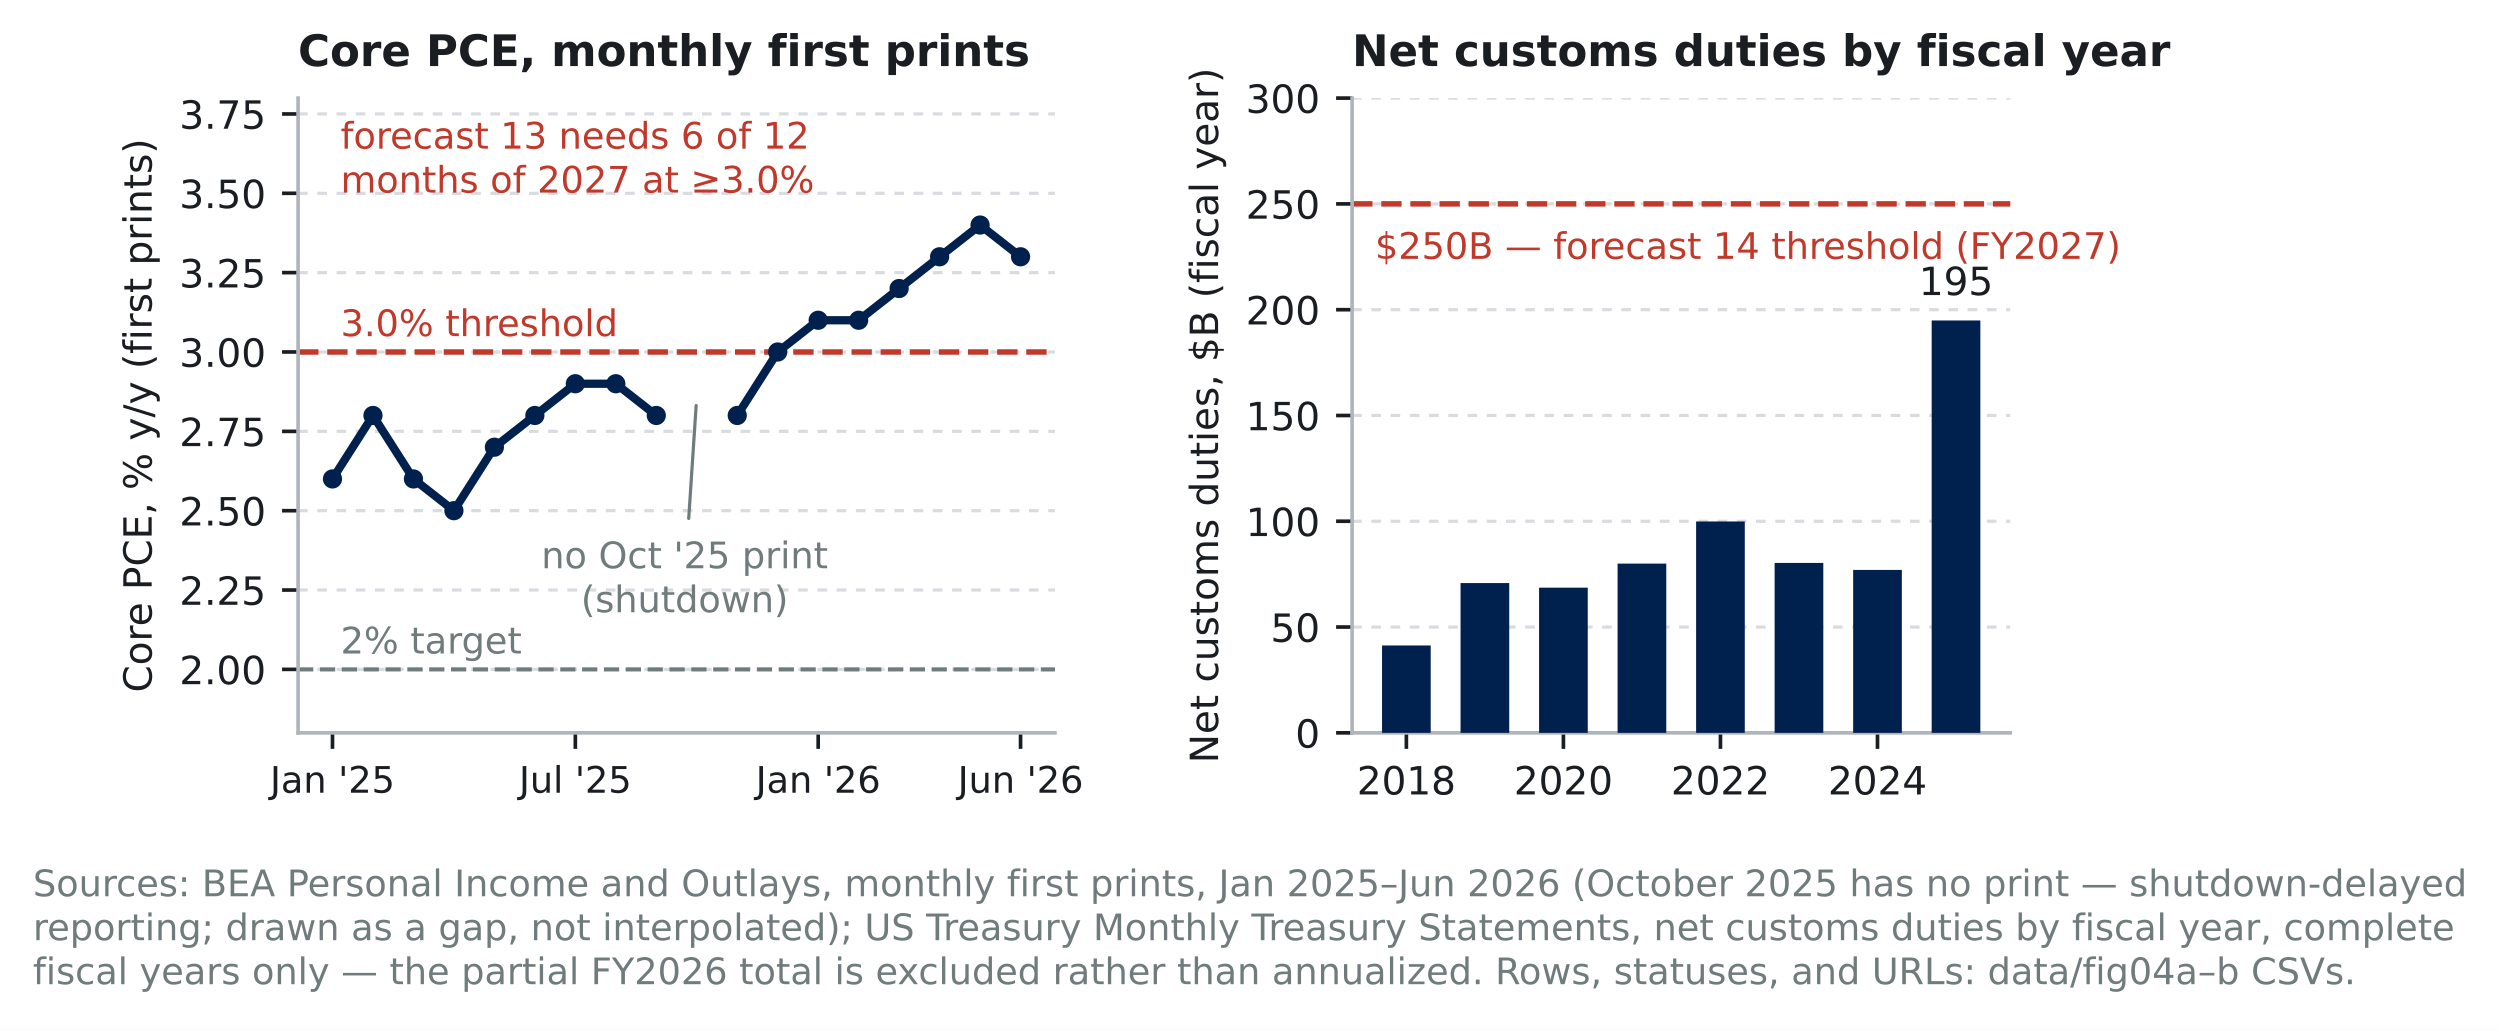
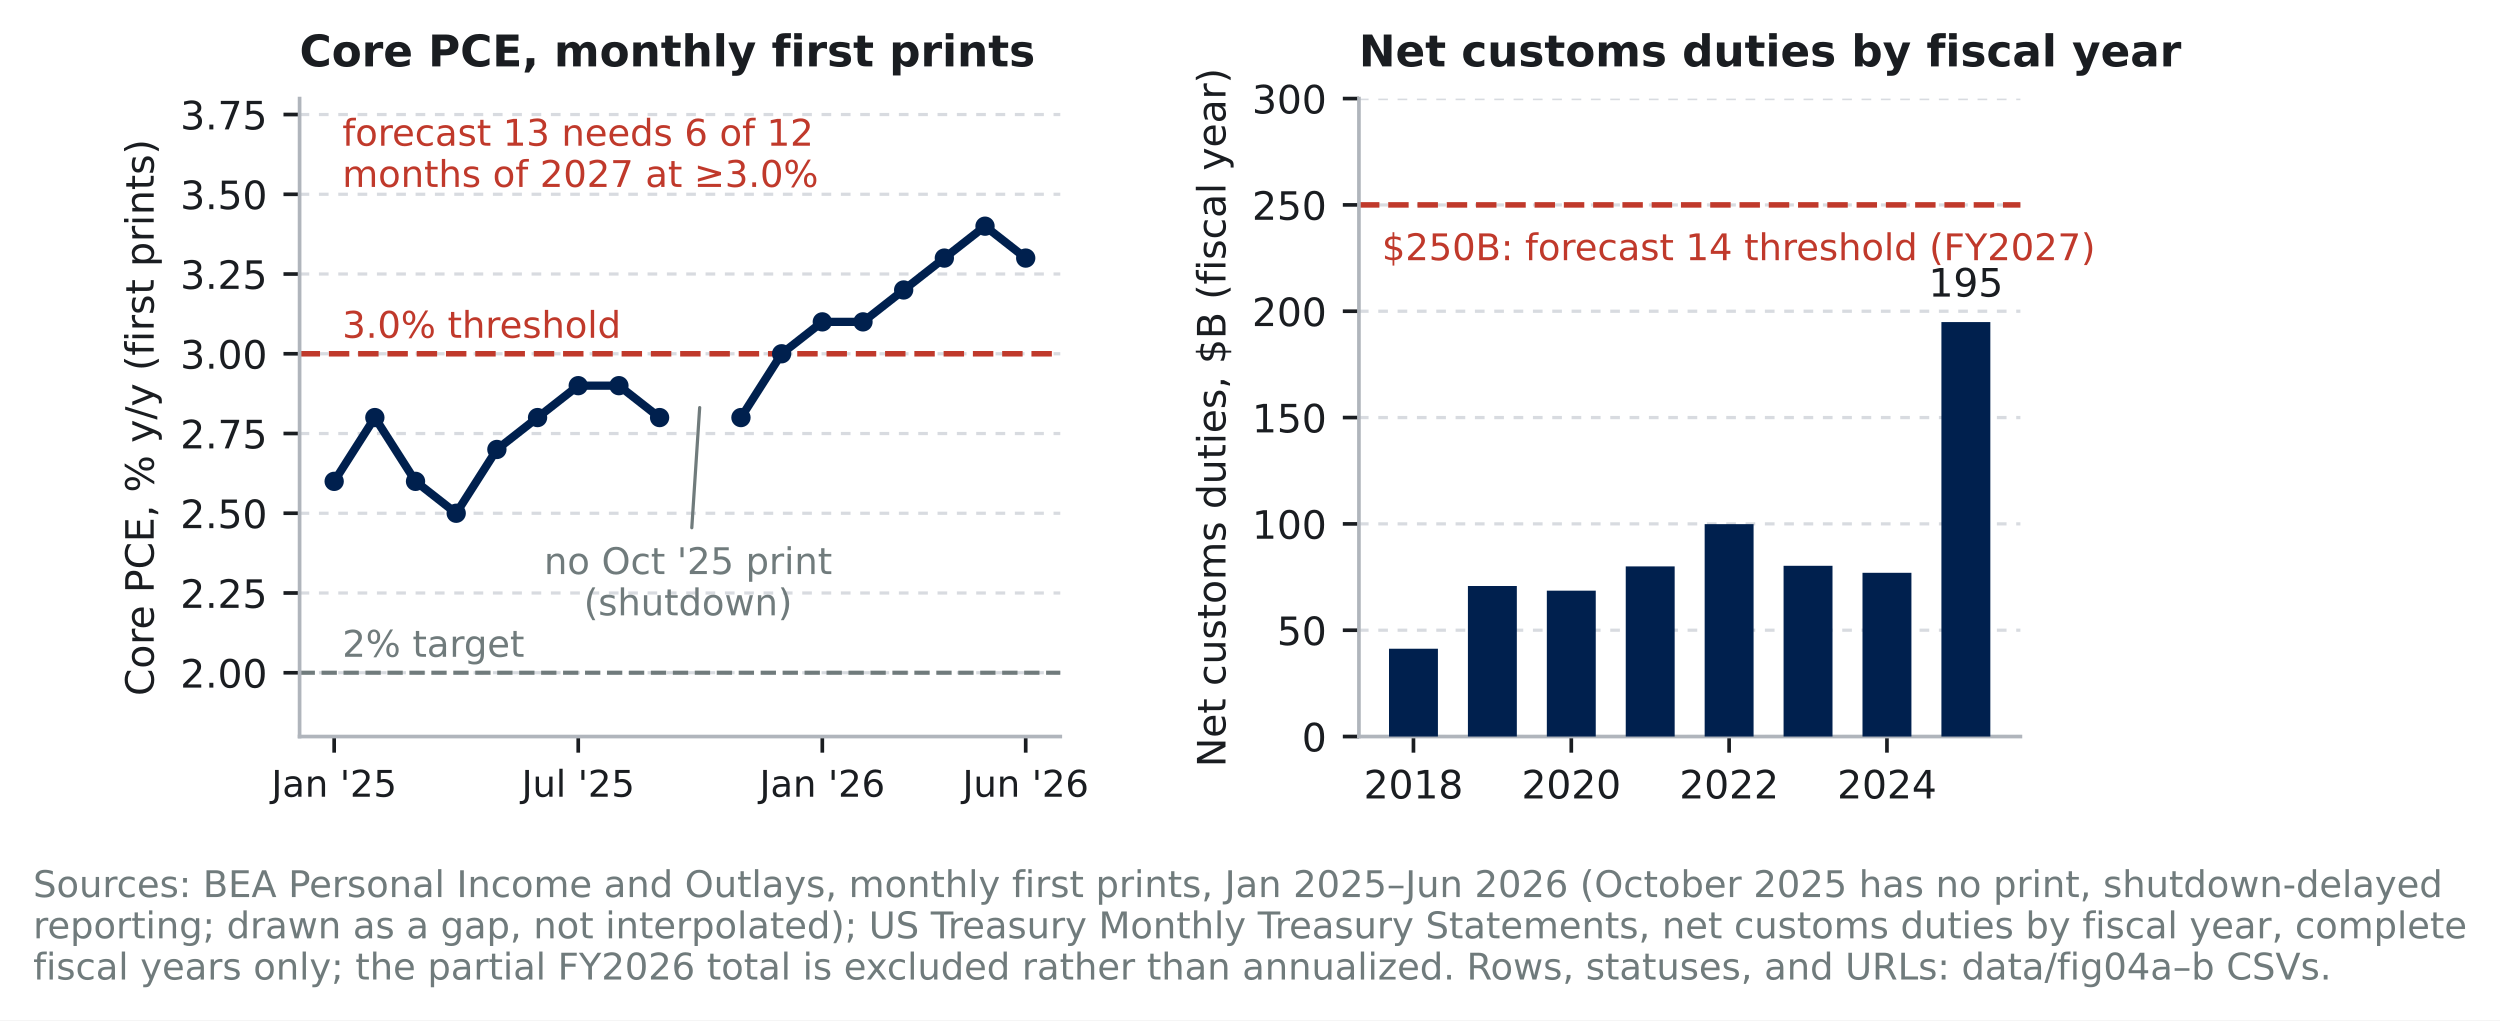
- <svg xmlns="http://www.w3.org/2000/svg" xmlns:xlink="http://www.w3.org/1999/xlink" width="545.883pt" height="224.825pt" viewBox="0 0 545.883 224.825" version="1.1">
+ <svg xmlns="http://www.w3.org/2000/svg" xmlns:xlink="http://www.w3.org/1999/xlink" width="543.145pt" height="221.678pt" viewBox="0 0 543.145 221.678" version="1.1">
  <defs>
    <style type="text/css">*{stroke-linejoin: round; stroke-linecap: butt}</style>
  </defs>
  <g id="figure_1">
    <g id="patch_1">
-       <path d="M 0 224.825  L 545.883 224.825  L 545.883 0  L 0 0  z " style="fill: #ffffff" />
+       <path d="M 0 221.678  L 543.145 221.678  L 543.145 0  L 0 0  z " style="fill: #ffffff" />
    </g>
    <g id="axes_1">
      <g id="patch_2">
        <path d="M 65.088 160.019  L 230.354 160.019  L 230.354 21.419  L 65.088 21.419  z " style="fill: #ffffff" />
      </g>
      <g id="matplotlib.axis_1">
        <g id="xtick_1">
          <g id="line2d_1">
            <defs>
-               <path id="m7dc9f78929" d="M 0 0  L 0 3.5  " style="stroke: #1a1d21; stroke-width: 0.8" />
+               <path id="mfbe402d8cb" d="M 0 0  L 0 3.5  " style="stroke: #1a1d21; stroke-width: 0.8" />
            </defs>
            <g>
-               <use xlink:href="#m7dc9f78929" x="72.6" y="160.019" style="fill: #1a1d21; stroke: #1a1d21; stroke-width: 0.8" />
+               <use xlink:href="#mfbe402d8cb" x="72.6" y="160.019" style="fill: #1a1d21; stroke: #1a1d21; stroke-width: 0.8" />
            </g>
          </g>
          <g id="text_1">
-             <text style="font-size: 8px; font-family: 'DejaVu Sans'; text-anchor: middle; fill: #1a1d21" x="72.6" y="173.097" transform="rotate(-0 72.60008 173.0966)">Jan '25</text>
+             <text style="font-size: 8px; font-family: 'DejaVu Sans'; text-anchor: middle; fill: #1a1d21" x="72.6" y="173.097" transform="rotate(-0 72.60008 173.0973)">Jan '25</text>
          </g>
        </g>
        <g id="xtick_2">
          <g id="line2d_2">
            <g>
-               <use xlink:href="#m7dc9f78929" x="125.627" y="160.019" style="fill: #1a1d21; stroke: #1a1d21; stroke-width: 0.8" />
+               <use xlink:href="#mfbe402d8cb" x="125.627" y="160.019" style="fill: #1a1d21; stroke: #1a1d21; stroke-width: 0.8" />
            </g>
          </g>
          <g id="text_2">
            <text style="font-size: 8px; font-family: 'DejaVu Sans'; text-anchor: middle; fill: #1a1d21" x="125.627" y="173.097" transform="rotate(-0 125.6265 173.0973)">Jul '25</text>
          </g>
        </g>
        <g id="xtick_3">
          <g id="line2d_3">
            <g>
-               <use xlink:href="#m7dc9f78929" x="178.653" y="160.019" style="fill: #1a1d21; stroke: #1a1d21; stroke-width: 0.8" />
+               <use xlink:href="#mfbe402d8cb" x="178.653" y="160.019" style="fill: #1a1d21; stroke: #1a1d21; stroke-width: 0.8" />
            </g>
          </g>
          <g id="text_3">
-             <text style="font-size: 8px; font-family: 'DejaVu Sans'; text-anchor: middle; fill: #1a1d21" x="178.653" y="173.097" transform="rotate(-0 178.653 173.0966)">Jan '26</text>
+             <text style="font-size: 8px; font-family: 'DejaVu Sans'; text-anchor: middle; fill: #1a1d21" x="178.653" y="173.097" transform="rotate(-0 178.653 173.0973)">Jan '26</text>
          </g>
        </g>
        <g id="xtick_4">
          <g id="line2d_4">
            <g>
-               <use xlink:href="#m7dc9f78929" x="222.842" y="160.019" style="fill: #1a1d21; stroke: #1a1d21; stroke-width: 0.8" />
+               <use xlink:href="#mfbe402d8cb" x="222.842" y="160.019" style="fill: #1a1d21; stroke: #1a1d21; stroke-width: 0.8" />
            </g>
          </g>
          <g id="text_4">
-             <text style="font-size: 8px; font-family: 'DejaVu Sans'; text-anchor: middle; fill: #1a1d21" x="222.842" y="173.097" transform="rotate(-0 222.8417 173.0966)">Jun '26</text>
+             <text style="font-size: 8px; font-family: 'DejaVu Sans'; text-anchor: middle; fill: #1a1d21" x="222.842" y="173.097" transform="rotate(-0 222.8417 173.0973)">Jun '26</text>
          </g>
        </g>
      </g>
      <g id="matplotlib.axis_2">
        <g id="ytick_1">
          <g id="line2d_5">
-             <path d="M 65.088 146.159  L 230.354 146.159  " clip-path="url(#pa4f313d2ba)" style="fill: none; stroke-dasharray: 2.1,2.1; stroke-dashoffset: 0; stroke: #d8dbe0; stroke-width: 0.7" />
+             <path d="M 65.088 146.159  L 230.354 146.159  " clip-path="url(#p14876ab11c)" style="fill: none; stroke-dasharray: 2.1,2.1; stroke-dashoffset: 0; stroke: #d8dbe0; stroke-width: 0.7" />
          </g>
          <g id="line2d_6">
            <defs>
-               <path id="m54a46582bd" d="M 0 0  L -3.5 0  " style="stroke: #1a1d21; stroke-width: 0.8" />
+               <path id="m6c2ccd3aef" d="M 0 0  L -3.5 0  " style="stroke: #1a1d21; stroke-width: 0.8" />
            </defs>
            <g>
-               <use xlink:href="#m54a46582bd" x="65.088" y="146.159" style="fill: #1a1d21; stroke: #1a1d21; stroke-width: 0.8" />
+               <use xlink:href="#m6c2ccd3aef" x="65.088" y="146.159" style="fill: #1a1d21; stroke: #1a1d21; stroke-width: 0.8" />
            </g>
          </g>
          <g id="text_5">
-             <text style="font-size: 8.5px; font-family: 'DejaVu Sans'; text-anchor: end; fill: #1a1d21" x="58.088" y="149.388" transform="rotate(-0 58.088 149.3875)">2.00</text>
+             <text style="font-size: 8.5px; font-family: 'DejaVu Sans'; text-anchor: end; fill: #1a1d21" x="58.088" y="149.388" transform="rotate(-0 58.088 149.3879)">2.00</text>
          </g>
        </g>
        <g id="ytick_2">
          <g id="line2d_7">
-             <path d="M 65.088 128.834  L 230.354 128.834  " clip-path="url(#pa4f313d2ba)" style="fill: none; stroke-dasharray: 2.1,2.1; stroke-dashoffset: 0; stroke: #d8dbe0; stroke-width: 0.7" />
+             <path d="M 65.088 128.834  L 230.354 128.834  " clip-path="url(#p14876ab11c)" style="fill: none; stroke-dasharray: 2.1,2.1; stroke-dashoffset: 0; stroke: #d8dbe0; stroke-width: 0.7" />
          </g>
          <g id="line2d_8">
            <g>
-               <use xlink:href="#m54a46582bd" x="65.088" y="128.834" style="fill: #1a1d21; stroke: #1a1d21; stroke-width: 0.8" />
+               <use xlink:href="#m6c2ccd3aef" x="65.088" y="128.834" style="fill: #1a1d21; stroke: #1a1d21; stroke-width: 0.8" />
            </g>
          </g>
          <g id="text_6">
-             <text style="font-size: 8.5px; font-family: 'DejaVu Sans'; text-anchor: end; fill: #1a1d21" x="58.088" y="132.063" transform="rotate(-0 58.088 132.0625)">2.25</text>
+             <text style="font-size: 8.5px; font-family: 'DejaVu Sans'; text-anchor: end; fill: #1a1d21" x="58.088" y="132.063" transform="rotate(-0 58.088 132.0629)">2.25</text>
          </g>
        </g>
        <g id="ytick_3">
          <g id="line2d_9">
-             <path d="M 65.088 111.509  L 230.354 111.509  " clip-path="url(#pa4f313d2ba)" style="fill: none; stroke-dasharray: 2.1,2.1; stroke-dashoffset: 0; stroke: #d8dbe0; stroke-width: 0.7" />
+             <path d="M 65.088 111.509  L 230.354 111.509  " clip-path="url(#p14876ab11c)" style="fill: none; stroke-dasharray: 2.1,2.1; stroke-dashoffset: 0; stroke: #d8dbe0; stroke-width: 0.7" />
          </g>
          <g id="line2d_10">
            <g>
-               <use xlink:href="#m54a46582bd" x="65.088" y="111.509" style="fill: #1a1d21; stroke: #1a1d21; stroke-width: 0.8" />
+               <use xlink:href="#m6c2ccd3aef" x="65.088" y="111.509" style="fill: #1a1d21; stroke: #1a1d21; stroke-width: 0.8" />
            </g>
          </g>
          <g id="text_7">
-             <text style="font-size: 8.5px; font-family: 'DejaVu Sans'; text-anchor: end; fill: #1a1d21" x="58.088" y="114.738" transform="rotate(-0 58.088 114.7375)">2.50</text>
+             <text style="font-size: 8.5px; font-family: 'DejaVu Sans'; text-anchor: end; fill: #1a1d21" x="58.088" y="114.738" transform="rotate(-0 58.088 114.7379)">2.50</text>
          </g>
        </g>
        <g id="ytick_4">
          <g id="line2d_11">
-             <path d="M 65.088 94.184  L 230.354 94.184  " clip-path="url(#pa4f313d2ba)" style="fill: none; stroke-dasharray: 2.1,2.1; stroke-dashoffset: 0; stroke: #d8dbe0; stroke-width: 0.7" />
+             <path d="M 65.088 94.184  L 230.354 94.184  " clip-path="url(#p14876ab11c)" style="fill: none; stroke-dasharray: 2.1,2.1; stroke-dashoffset: 0; stroke: #d8dbe0; stroke-width: 0.7" />
          </g>
          <g id="line2d_12">
            <g>
-               <use xlink:href="#m54a46582bd" x="65.088" y="94.184" style="fill: #1a1d21; stroke: #1a1d21; stroke-width: 0.8" />
+               <use xlink:href="#m6c2ccd3aef" x="65.088" y="94.184" style="fill: #1a1d21; stroke: #1a1d21; stroke-width: 0.8" />
            </g>
          </g>
          <g id="text_8">
-             <text style="font-size: 8.5px; font-family: 'DejaVu Sans'; text-anchor: end; fill: #1a1d21" x="58.088" y="97.413" transform="rotate(-0 58.088 97.41252)">2.75</text>
+             <text style="font-size: 8.5px; font-family: 'DejaVu Sans'; text-anchor: end; fill: #1a1d21" x="58.088" y="97.413" transform="rotate(-0 58.088 97.41285)">2.75</text>
          </g>
        </g>
        <g id="ytick_5">
          <g id="line2d_13">
-             <path d="M 65.088 76.859  L 230.354 76.859  " clip-path="url(#pa4f313d2ba)" style="fill: none; stroke-dasharray: 2.1,2.1; stroke-dashoffset: 0; stroke: #d8dbe0; stroke-width: 0.7" />
+             <path d="M 65.088 76.859  L 230.354 76.859  " clip-path="url(#p14876ab11c)" style="fill: none; stroke-dasharray: 2.1,2.1; stroke-dashoffset: 0; stroke: #d8dbe0; stroke-width: 0.7" />
          </g>
          <g id="line2d_14">
            <g>
-               <use xlink:href="#m54a46582bd" x="65.088" y="76.859" style="fill: #1a1d21; stroke: #1a1d21; stroke-width: 0.8" />
+               <use xlink:href="#m6c2ccd3aef" x="65.088" y="76.859" style="fill: #1a1d21; stroke: #1a1d21; stroke-width: 0.8" />
            </g>
          </g>
          <g id="text_9">
-             <text style="font-size: 8.5px; font-family: 'DejaVu Sans'; text-anchor: end; fill: #1a1d21" x="58.088" y="80.088" transform="rotate(-0 58.088 80.08752)">3.00</text>
+             <text style="font-size: 8.5px; font-family: 'DejaVu Sans'; text-anchor: end; fill: #1a1d21" x="58.088" y="80.088" transform="rotate(-0 58.088 80.08785)">3.00</text>
          </g>
        </g>
        <g id="ytick_6">
          <g id="line2d_15">
-             <path d="M 65.088 59.534  L 230.354 59.534  " clip-path="url(#pa4f313d2ba)" style="fill: none; stroke-dasharray: 2.1,2.1; stroke-dashoffset: 0; stroke: #d8dbe0; stroke-width: 0.7" />
+             <path d="M 65.088 59.534  L 230.354 59.534  " clip-path="url(#p14876ab11c)" style="fill: none; stroke-dasharray: 2.1,2.1; stroke-dashoffset: 0; stroke: #d8dbe0; stroke-width: 0.7" />
          </g>
          <g id="line2d_16">
            <g>
-               <use xlink:href="#m54a46582bd" x="65.088" y="59.534" style="fill: #1a1d21; stroke: #1a1d21; stroke-width: 0.8" />
+               <use xlink:href="#m6c2ccd3aef" x="65.088" y="59.534" style="fill: #1a1d21; stroke: #1a1d21; stroke-width: 0.8" />
            </g>
          </g>
          <g id="text_10">
-             <text style="font-size: 8.5px; font-family: 'DejaVu Sans'; text-anchor: end; fill: #1a1d21" x="58.088" y="62.763" transform="rotate(-0 58.088 62.76252)">3.25</text>
+             <text style="font-size: 8.5px; font-family: 'DejaVu Sans'; text-anchor: end; fill: #1a1d21" x="58.088" y="62.763" transform="rotate(-0 58.088 62.76285)">3.25</text>
          </g>
        </g>
        <g id="ytick_7">
          <g id="line2d_17">
-             <path d="M 65.088 42.209  L 230.354 42.209  " clip-path="url(#pa4f313d2ba)" style="fill: none; stroke-dasharray: 2.1,2.1; stroke-dashoffset: 0; stroke: #d8dbe0; stroke-width: 0.7" />
+             <path d="M 65.088 42.209  L 230.354 42.209  " clip-path="url(#p14876ab11c)" style="fill: none; stroke-dasharray: 2.1,2.1; stroke-dashoffset: 0; stroke: #d8dbe0; stroke-width: 0.7" />
          </g>
          <g id="line2d_18">
            <g>
-               <use xlink:href="#m54a46582bd" x="65.088" y="42.209" style="fill: #1a1d21; stroke: #1a1d21; stroke-width: 0.8" />
+               <use xlink:href="#m6c2ccd3aef" x="65.088" y="42.209" style="fill: #1a1d21; stroke: #1a1d21; stroke-width: 0.8" />
            </g>
          </g>
          <g id="text_11">
-             <text style="font-size: 8.5px; font-family: 'DejaVu Sans'; text-anchor: end; fill: #1a1d21" x="58.088" y="45.438" transform="rotate(-0 58.088 45.43752)">3.50</text>
+             <text style="font-size: 8.5px; font-family: 'DejaVu Sans'; text-anchor: end; fill: #1a1d21" x="58.088" y="45.438" transform="rotate(-0 58.088 45.43785)">3.50</text>
          </g>
        </g>
        <g id="ytick_8">
          <g id="line2d_19">
-             <path d="M 65.088 24.884  L 230.354 24.884  " clip-path="url(#pa4f313d2ba)" style="fill: none; stroke-dasharray: 2.1,2.1; stroke-dashoffset: 0; stroke: #d8dbe0; stroke-width: 0.7" />
+             <path d="M 65.088 24.884  L 230.354 24.884  " clip-path="url(#p14876ab11c)" style="fill: none; stroke-dasharray: 2.1,2.1; stroke-dashoffset: 0; stroke: #d8dbe0; stroke-width: 0.7" />
          </g>
          <g id="line2d_20">
            <g>
-               <use xlink:href="#m54a46582bd" x="65.088" y="24.884" style="fill: #1a1d21; stroke: #1a1d21; stroke-width: 0.8" />
+               <use xlink:href="#m6c2ccd3aef" x="65.088" y="24.884" style="fill: #1a1d21; stroke: #1a1d21; stroke-width: 0.8" />
            </g>
          </g>
          <g id="text_12">
-             <text style="font-size: 8.5px; font-family: 'DejaVu Sans'; text-anchor: end; fill: #1a1d21" x="58.088" y="28.113" transform="rotate(-0 58.088 28.11252)">3.75</text>
+             <text style="font-size: 8.5px; font-family: 'DejaVu Sans'; text-anchor: end; fill: #1a1d21" x="58.088" y="28.113" transform="rotate(-0 58.088 28.11285)">3.75</text>
          </g>
        </g>
        <g id="text_13">
-           <text style="font-size: 8.5px; font-family: 'DejaVu Sans'; text-anchor: middle; fill: #1a1d21" x="33.12" y="90.719" transform="rotate(-90 33.12023 90.71852)">Core PCE, % y/y (first prints)</text>
+           <text style="font-size: 8.5px; font-family: 'DejaVu Sans'; text-anchor: middle; fill: #1a1d21" x="33.394" y="90.719" transform="rotate(-90 33.39448 90.71852)">Core PCE, % y/y (first prints)</text>
        </g>
      </g>
      <g id="line2d_21">
-         <path d="M 65.088 76.859  L 230.354 76.859  " clip-path="url(#pa4f313d2ba)" style="fill: none; stroke-dasharray: 4.44,1.92; stroke-dashoffset: 0; stroke: #c0392b; stroke-width: 1.2" />
+         <path d="M 65.088 76.859  L 230.354 76.859  " clip-path="url(#p14876ab11c)" style="fill: none; stroke-dasharray: 4.44,1.92; stroke-dashoffset: 0; stroke: #c0392b; stroke-width: 1.2" />
      </g>
      <g id="line2d_22">
-         <path d="M 65.088 146.159  L 230.354 146.159  " clip-path="url(#pa4f313d2ba)" style="fill: none; stroke-dasharray: 3.33,1.44; stroke-dashoffset: 0; stroke: #707b7c; stroke-width: 0.9" />
+         <path d="M 65.088 146.159  L 230.354 146.159  " clip-path="url(#p14876ab11c)" style="fill: none; stroke-dasharray: 3.33,1.44; stroke-dashoffset: 0; stroke: #707b7c; stroke-width: 0.9" />
      </g>
      <g id="patch_3">
        <path d="M 65.088 160.019  L 65.088 21.419  " style="fill: none; stroke: #b0b5bc; stroke-width: 0.8; stroke-linejoin: miter; stroke-linecap: square" />
      </g>
      <g id="patch_4">
        <path d="M 65.088 160.019  L 230.354 160.019  " style="fill: none; stroke: #b0b5bc; stroke-width: 0.8; stroke-linejoin: miter; stroke-linecap: square" />
      </g>
      <g id="line2d_23">
-         <path d="M 72.6 104.579  L 81.438 90.719  L 90.276 104.579  L 99.113 111.509  L 107.951 97.649  L 116.789 90.719  L 125.627 83.789  L 134.464 83.789  L 143.302 90.719  " clip-path="url(#pa4f313d2ba)" style="fill: none; stroke: #00204e; stroke-width: 1.8; stroke-linecap: square" />
+         <path d="M 72.6 104.579  L 81.438 90.719  L 90.276 104.579  L 99.113 111.509  L 107.951 97.649  L 116.789 90.719  L 125.627 83.789  L 134.464 83.789  L 143.302 90.719  " clip-path="url(#p14876ab11c)" style="fill: none; stroke: #00204e; stroke-width: 1.8; stroke-linecap: square" />
        <defs>
-           <path id="mcbe1b790a0" d="M 0 1.6  C 0.424 1.6 0.831 1.431 1.131 1.131  C 1.431 0.831 1.6 0.424 1.6 0  C 1.6 -0.424 1.431 -0.831 1.131 -1.131  C 0.831 -1.431 0.424 -1.6 0 -1.6  C -0.424 -1.6 -0.831 -1.431 -1.131 -1.131  C -1.431 -0.831 -1.6 -0.424 -1.6 0  C -1.6 0.424 -1.431 0.831 -1.131 1.131  C -0.831 1.431 -0.424 1.6 0 1.6  z " style="stroke: #00204e" />
+           <path id="mfbbfa4f38c" d="M 0 1.6  C 0.424 1.6 0.831 1.431 1.131 1.131  C 1.431 0.831 1.6 0.424 1.6 0  C 1.6 -0.424 1.431 -0.831 1.131 -1.131  C 0.831 -1.431 0.424 -1.6 0 -1.6  C -0.424 -1.6 -0.831 -1.431 -1.131 -1.131  C -1.431 -0.831 -1.6 -0.424 -1.6 0  C -1.6 0.424 -1.431 0.831 -1.131 1.131  C -0.831 1.431 -0.424 1.6 0 1.6  z " style="stroke: #00204e" />
        </defs>
-         <g clip-path="url(#pa4f313d2ba)">
-           <use xlink:href="#mcbe1b790a0" x="72.6" y="104.579" style="fill: #00204e; stroke: #00204e" />
-           <use xlink:href="#mcbe1b790a0" x="81.438" y="90.719" style="fill: #00204e; stroke: #00204e" />
-           <use xlink:href="#mcbe1b790a0" x="90.276" y="104.579" style="fill: #00204e; stroke: #00204e" />
-           <use xlink:href="#mcbe1b790a0" x="99.113" y="111.509" style="fill: #00204e; stroke: #00204e" />
-           <use xlink:href="#mcbe1b790a0" x="107.951" y="97.649" style="fill: #00204e; stroke: #00204e" />
-           <use xlink:href="#mcbe1b790a0" x="116.789" y="90.719" style="fill: #00204e; stroke: #00204e" />
-           <use xlink:href="#mcbe1b790a0" x="125.627" y="83.789" style="fill: #00204e; stroke: #00204e" />
-           <use xlink:href="#mcbe1b790a0" x="134.464" y="83.789" style="fill: #00204e; stroke: #00204e" />
-           <use xlink:href="#mcbe1b790a0" x="143.302" y="90.719" style="fill: #00204e; stroke: #00204e" />
+         <g clip-path="url(#p14876ab11c)">
+           <use xlink:href="#mfbbfa4f38c" x="72.6" y="104.579" style="fill: #00204e; stroke: #00204e" />
+           <use xlink:href="#mfbbfa4f38c" x="81.438" y="90.719" style="fill: #00204e; stroke: #00204e" />
+           <use xlink:href="#mfbbfa4f38c" x="90.276" y="104.579" style="fill: #00204e; stroke: #00204e" />
+           <use xlink:href="#mfbbfa4f38c" x="99.113" y="111.509" style="fill: #00204e; stroke: #00204e" />
+           <use xlink:href="#mfbbfa4f38c" x="107.951" y="97.649" style="fill: #00204e; stroke: #00204e" />
+           <use xlink:href="#mfbbfa4f38c" x="116.789" y="90.719" style="fill: #00204e; stroke: #00204e" />
+           <use xlink:href="#mfbbfa4f38c" x="125.627" y="83.789" style="fill: #00204e; stroke: #00204e" />
+           <use xlink:href="#mfbbfa4f38c" x="134.464" y="83.789" style="fill: #00204e; stroke: #00204e" />
+           <use xlink:href="#mfbbfa4f38c" x="143.302" y="90.719" style="fill: #00204e; stroke: #00204e" />
        </g>
      </g>
      <g id="line2d_24">
-         <path d="M 160.978 90.719  L 169.815 76.859  L 178.653 69.929  L 187.491 69.929  L 196.328 62.999  L 205.166 56.069  L 214.004 49.139  L 222.842 56.069  " clip-path="url(#pa4f313d2ba)" style="fill: none; stroke: #00204e; stroke-width: 1.8; stroke-linecap: square" />
-         <g clip-path="url(#pa4f313d2ba)">
-           <use xlink:href="#mcbe1b790a0" x="160.978" y="90.719" style="fill: #00204e; stroke: #00204e" />
-           <use xlink:href="#mcbe1b790a0" x="169.815" y="76.859" style="fill: #00204e; stroke: #00204e" />
-           <use xlink:href="#mcbe1b790a0" x="178.653" y="69.929" style="fill: #00204e; stroke: #00204e" />
-           <use xlink:href="#mcbe1b790a0" x="187.491" y="69.929" style="fill: #00204e; stroke: #00204e" />
-           <use xlink:href="#mcbe1b790a0" x="196.328" y="62.999" style="fill: #00204e; stroke: #00204e" />
-           <use xlink:href="#mcbe1b790a0" x="205.166" y="56.069" style="fill: #00204e; stroke: #00204e" />
-           <use xlink:href="#mcbe1b790a0" x="214.004" y="49.139" style="fill: #00204e; stroke: #00204e" />
-           <use xlink:href="#mcbe1b790a0" x="222.842" y="56.069" style="fill: #00204e; stroke: #00204e" />
+         <path d="M 160.978 90.719  L 169.815 76.859  L 178.653 69.929  L 187.491 69.929  L 196.328 62.999  L 205.166 56.069  L 214.004 49.139  L 222.842 56.069  " clip-path="url(#p14876ab11c)" style="fill: none; stroke: #00204e; stroke-width: 1.8; stroke-linecap: square" />
+         <g clip-path="url(#p14876ab11c)">
+           <use xlink:href="#mfbbfa4f38c" x="160.978" y="90.719" style="fill: #00204e; stroke: #00204e" />
+           <use xlink:href="#mfbbfa4f38c" x="169.815" y="76.859" style="fill: #00204e; stroke: #00204e" />
+           <use xlink:href="#mfbbfa4f38c" x="178.653" y="69.929" style="fill: #00204e; stroke: #00204e" />
+           <use xlink:href="#mfbbfa4f38c" x="187.491" y="69.929" style="fill: #00204e; stroke: #00204e" />
+           <use xlink:href="#mfbbfa4f38c" x="196.328" y="62.999" style="fill: #00204e; stroke: #00204e" />
+           <use xlink:href="#mfbbfa4f38c" x="205.166" y="56.069" style="fill: #00204e; stroke: #00204e" />
+           <use xlink:href="#mfbbfa4f38c" x="214.004" y="49.139" style="fill: #00204e; stroke: #00204e" />
+           <use xlink:href="#mfbbfa4f38c" x="222.842" y="56.069" style="fill: #00204e; stroke: #00204e" />
        </g>
      </g>
      <g id="text_14">
        <text style="font-size: 8px; font-family: 'DejaVu Sans'; text-anchor: start; fill: #c0392b" x="74.368" y="73.394" transform="rotate(-0 74.36763 73.39352)">3.0% threshold</text>
      </g>
      <g id="text_15">
        <text style="font-size: 8px; font-family: 'DejaVu Sans'; text-anchor: start; fill: #707b7c" x="74.368" y="142.694" transform="rotate(-0 74.36763 142.6935)">2% target</text>
      </g>
      <g id="text_16">
-         <text style="font-size: 8px; font-family: 'DejaVu Sans'; fill: #c0392b" transform="translate(74.36763 32.45605)">forecast 13 needs 6 of 12</text>
-         <text style="font-size: 8px; font-family: 'DejaVu Sans'; fill: #c0392b" transform="translate(74.36763 42.05823)">months of 2027 at ≥3.0%</text>
+         <text style="font-size: 8px; font-family: 'DejaVu Sans'; fill: #c0392b" transform="translate(74.36763 31.65527)">forecast 13 needs 6 of 12</text>
+         <text style="font-size: 8px; font-family: 'DejaVu Sans'; fill: #c0392b" transform="translate(74.36763 40.61352)">months of 2027 at ≥3.0%</text>
      </g>
      <g id="patch_5">
-         <path d="M 150.384 113.21  Q 151.196 100.882 152.008 88.555  " style="fill: none; stroke: #707b7c; stroke-width: 0.7; stroke-linecap: round" />
+         <path d="M 150.298 114.652  Q 151.154 101.603 152.009 88.553  " style="fill: none; stroke: #707b7c; stroke-width: 0.7; stroke-linecap: round" />
      </g>
      <g id="text_17">
-         <text style="font-size: 8px; font-family: 'DejaVu Sans'; fill: #707b7c" transform="translate(118.1885 124.0823)">no Oct '25 print</text>
+         <text style="font-size: 8px; font-family: 'DejaVu Sans'; fill: #707b7c" transform="translate(118.1885 124.7263)">no Oct '25 print</text>
        <text style="font-size: 8px; font-family: 'DejaVu Sans'; fill: #707b7c" transform="translate(126.8522 133.6845)">(shutdown)</text>
      </g>
      <g id="text_18">
        <text style="font-weight: 700; font-size: 9.5px; font-family: 'DejaVu Sans'; text-anchor: start; fill: #1a1d21" x="65.088" y="14.419" transform="rotate(-0 65.088 14.41852)">Core PCE, monthly first prints</text>
      </g>
    </g>
    <g id="axes_2">
      <g id="patch_6">
        <path d="M 295.239 160.019  L 438.948 160.019  L 438.948 21.419  L 295.239 21.419  z " style="fill: #ffffff" />
      </g>
      <g id="matplotlib.axis_3">
        <g id="xtick_5">
          <g id="line2d_25">
            <g>
-               <use xlink:href="#m7dc9f78929" x="307.086" y="160.019" style="fill: #1a1d21; stroke: #1a1d21; stroke-width: 0.8" />
+               <use xlink:href="#mfbe402d8cb" x="307.086" y="160.019" style="fill: #1a1d21; stroke: #1a1d21; stroke-width: 0.8" />
            </g>
          </g>
          <g id="text_19">
-             <text style="font-size: 8.5px; font-family: 'DejaVu Sans'; text-anchor: middle; fill: #1a1d21" x="307.086" y="173.477" transform="rotate(-0 307.0858 173.4765)">2018</text>
+             <text style="font-size: 8.5px; font-family: 'DejaVu Sans'; text-anchor: middle; fill: #1a1d21" x="307.086" y="173.477" transform="rotate(-0 307.0858 173.4772)">2018</text>
          </g>
        </g>
        <g id="xtick_6">
          <g id="line2d_26">
            <g>
-               <use xlink:href="#m7dc9f78929" x="341.376" y="160.019" style="fill: #1a1d21; stroke: #1a1d21; stroke-width: 0.8" />
+               <use xlink:href="#mfbe402d8cb" x="341.376" y="160.019" style="fill: #1a1d21; stroke: #1a1d21; stroke-width: 0.8" />
            </g>
          </g>
          <g id="text_20">
-             <text style="font-size: 8.5px; font-family: 'DejaVu Sans'; text-anchor: middle; fill: #1a1d21" x="341.376" y="173.477" transform="rotate(-0 341.3758 173.4765)">2020</text>
+             <text style="font-size: 8.5px; font-family: 'DejaVu Sans'; text-anchor: middle; fill: #1a1d21" x="341.376" y="173.477" transform="rotate(-0 341.3758 173.4772)">2020</text>
          </g>
        </g>
        <g id="xtick_7">
          <g id="line2d_27">
            <g>
-               <use xlink:href="#m7dc9f78929" x="375.666" y="160.019" style="fill: #1a1d21; stroke: #1a1d21; stroke-width: 0.8" />
+               <use xlink:href="#mfbe402d8cb" x="375.666" y="160.019" style="fill: #1a1d21; stroke: #1a1d21; stroke-width: 0.8" />
            </g>
          </g>
          <g id="text_21">
-             <text style="font-size: 8.5px; font-family: 'DejaVu Sans'; text-anchor: middle; fill: #1a1d21" x="375.666" y="173.477" transform="rotate(-0 375.6658 173.4765)">2022</text>
+             <text style="font-size: 8.5px; font-family: 'DejaVu Sans'; text-anchor: middle; fill: #1a1d21" x="375.666" y="173.477" transform="rotate(-0 375.6658 173.4772)">2022</text>
          </g>
        </g>
        <g id="xtick_8">
          <g id="line2d_28">
            <g>
-               <use xlink:href="#m7dc9f78929" x="409.956" y="160.019" style="fill: #1a1d21; stroke: #1a1d21; stroke-width: 0.8" />
+               <use xlink:href="#mfbe402d8cb" x="409.956" y="160.019" style="fill: #1a1d21; stroke: #1a1d21; stroke-width: 0.8" />
            </g>
          </g>
          <g id="text_22">
-             <text style="font-size: 8.5px; font-family: 'DejaVu Sans'; text-anchor: middle; fill: #1a1d21" x="409.956" y="173.477" transform="rotate(-0 409.9558 173.4765)">2024</text>
+             <text style="font-size: 8.5px; font-family: 'DejaVu Sans'; text-anchor: middle; fill: #1a1d21" x="409.956" y="173.477" transform="rotate(-0 409.9558 173.4772)">2024</text>
          </g>
        </g>
      </g>
      <g id="matplotlib.axis_4">
        <g id="ytick_9">
          <g id="line2d_29">
-             <path d="M 295.239 160.019  L 438.948 160.019  " clip-path="url(#p6c076a1fce)" style="fill: none; stroke-dasharray: 2.1,2.1; stroke-dashoffset: 0; stroke: #d8dbe0; stroke-width: 0.7" />
+             <path d="M 295.239 160.019  L 438.948 160.019  " clip-path="url(#p83e6fb80aa)" style="fill: none; stroke-dasharray: 2.1,2.1; stroke-dashoffset: 0; stroke: #d8dbe0; stroke-width: 0.7" />
          </g>
          <g id="line2d_30">
            <g>
-               <use xlink:href="#m54a46582bd" x="295.239" y="160.019" style="fill: #1a1d21; stroke: #1a1d21; stroke-width: 0.8" />
+               <use xlink:href="#m6c2ccd3aef" x="295.239" y="160.019" style="fill: #1a1d21; stroke: #1a1d21; stroke-width: 0.8" />
            </g>
          </g>
          <g id="text_23">
-             <text style="font-size: 8.5px; font-family: 'DejaVu Sans'; text-anchor: end; fill: #1a1d21" x="288.239" y="163.248" transform="rotate(-0 288.2386 163.2475)">0</text>
+             <text style="font-size: 8.5px; font-family: 'DejaVu Sans'; text-anchor: end; fill: #1a1d21" x="288.239" y="163.248" transform="rotate(-0 288.2386 163.2479)">0</text>
          </g>
        </g>
        <g id="ytick_10">
          <g id="line2d_31">
-             <path d="M 295.239 136.919  L 438.948 136.919  " clip-path="url(#p6c076a1fce)" style="fill: none; stroke-dasharray: 2.1,2.1; stroke-dashoffset: 0; stroke: #d8dbe0; stroke-width: 0.7" />
+             <path d="M 295.239 136.919  L 438.948 136.919  " clip-path="url(#p83e6fb80aa)" style="fill: none; stroke-dasharray: 2.1,2.1; stroke-dashoffset: 0; stroke: #d8dbe0; stroke-width: 0.7" />
          </g>
          <g id="line2d_32">
            <g>
-               <use xlink:href="#m54a46582bd" x="295.239" y="136.919" style="fill: #1a1d21; stroke: #1a1d21; stroke-width: 0.8" />
+               <use xlink:href="#m6c2ccd3aef" x="295.239" y="136.919" style="fill: #1a1d21; stroke: #1a1d21; stroke-width: 0.8" />
            </g>
          </g>
          <g id="text_24">
-             <text style="font-size: 8.5px; font-family: 'DejaVu Sans'; text-anchor: end; fill: #1a1d21" x="288.239" y="140.148" transform="rotate(-0 288.2386 140.1475)">50</text>
+             <text style="font-size: 8.5px; font-family: 'DejaVu Sans'; text-anchor: end; fill: #1a1d21" x="288.239" y="140.148" transform="rotate(-0 288.2386 140.1479)">50</text>
          </g>
        </g>
        <g id="ytick_11">
          <g id="line2d_33">
-             <path d="M 295.239 113.819  L 438.948 113.819  " clip-path="url(#p6c076a1fce)" style="fill: none; stroke-dasharray: 2.1,2.1; stroke-dashoffset: 0; stroke: #d8dbe0; stroke-width: 0.7" />
+             <path d="M 295.239 113.819  L 438.948 113.819  " clip-path="url(#p83e6fb80aa)" style="fill: none; stroke-dasharray: 2.1,2.1; stroke-dashoffset: 0; stroke: #d8dbe0; stroke-width: 0.7" />
          </g>
          <g id="line2d_34">
            <g>
-               <use xlink:href="#m54a46582bd" x="295.239" y="113.819" style="fill: #1a1d21; stroke: #1a1d21; stroke-width: 0.8" />
+               <use xlink:href="#m6c2ccd3aef" x="295.239" y="113.819" style="fill: #1a1d21; stroke: #1a1d21; stroke-width: 0.8" />
            </g>
          </g>
          <g id="text_25">
-             <text style="font-size: 8.5px; font-family: 'DejaVu Sans'; text-anchor: end; fill: #1a1d21" x="288.239" y="117.048" transform="rotate(-0 288.2386 117.0475)">100</text>
+             <text style="font-size: 8.5px; font-family: 'DejaVu Sans'; text-anchor: end; fill: #1a1d21" x="288.239" y="117.048" transform="rotate(-0 288.2386 117.0479)">100</text>
          </g>
        </g>
        <g id="ytick_12">
          <g id="line2d_35">
-             <path d="M 295.239 90.719  L 438.948 90.719  " clip-path="url(#p6c076a1fce)" style="fill: none; stroke-dasharray: 2.1,2.1; stroke-dashoffset: 0; stroke: #d8dbe0; stroke-width: 0.7" />
+             <path d="M 295.239 90.719  L 438.948 90.719  " clip-path="url(#p83e6fb80aa)" style="fill: none; stroke-dasharray: 2.1,2.1; stroke-dashoffset: 0; stroke: #d8dbe0; stroke-width: 0.7" />
          </g>
          <g id="line2d_36">
            <g>
-               <use xlink:href="#m54a46582bd" x="295.239" y="90.719" style="fill: #1a1d21; stroke: #1a1d21; stroke-width: 0.8" />
+               <use xlink:href="#m6c2ccd3aef" x="295.239" y="90.719" style="fill: #1a1d21; stroke: #1a1d21; stroke-width: 0.8" />
            </g>
          </g>
          <g id="text_26">
-             <text style="font-size: 8.5px; font-family: 'DejaVu Sans'; text-anchor: end; fill: #1a1d21" x="288.239" y="93.948" transform="rotate(-0 288.2386 93.94752)">150</text>
+             <text style="font-size: 8.5px; font-family: 'DejaVu Sans'; text-anchor: end; fill: #1a1d21" x="288.239" y="93.948" transform="rotate(-0 288.2386 93.94785)">150</text>
          </g>
        </g>
        <g id="ytick_13">
          <g id="line2d_37">
-             <path d="M 295.239 67.619  L 438.948 67.619  " clip-path="url(#p6c076a1fce)" style="fill: none; stroke-dasharray: 2.1,2.1; stroke-dashoffset: 0; stroke: #d8dbe0; stroke-width: 0.7" />
+             <path d="M 295.239 67.619  L 438.948 67.619  " clip-path="url(#p83e6fb80aa)" style="fill: none; stroke-dasharray: 2.1,2.1; stroke-dashoffset: 0; stroke: #d8dbe0; stroke-width: 0.7" />
          </g>
          <g id="line2d_38">
            <g>
-               <use xlink:href="#m54a46582bd" x="295.239" y="67.619" style="fill: #1a1d21; stroke: #1a1d21; stroke-width: 0.8" />
+               <use xlink:href="#m6c2ccd3aef" x="295.239" y="67.619" style="fill: #1a1d21; stroke: #1a1d21; stroke-width: 0.8" />
            </g>
          </g>
          <g id="text_27">
-             <text style="font-size: 8.5px; font-family: 'DejaVu Sans'; text-anchor: end; fill: #1a1d21" x="288.239" y="70.848" transform="rotate(-0 288.2386 70.84752)">200</text>
+             <text style="font-size: 8.5px; font-family: 'DejaVu Sans'; text-anchor: end; fill: #1a1d21" x="288.239" y="70.848" transform="rotate(-0 288.2386 70.84785)">200</text>
          </g>
        </g>
        <g id="ytick_14">
          <g id="line2d_39">
-             <path d="M 295.239 44.519  L 438.948 44.519  " clip-path="url(#p6c076a1fce)" style="fill: none; stroke-dasharray: 2.1,2.1; stroke-dashoffset: 0; stroke: #d8dbe0; stroke-width: 0.7" />
+             <path d="M 295.239 44.519  L 438.948 44.519  " clip-path="url(#p83e6fb80aa)" style="fill: none; stroke-dasharray: 2.1,2.1; stroke-dashoffset: 0; stroke: #d8dbe0; stroke-width: 0.7" />
          </g>
          <g id="line2d_40">
            <g>
-               <use xlink:href="#m54a46582bd" x="295.239" y="44.519" style="fill: #1a1d21; stroke: #1a1d21; stroke-width: 0.8" />
+               <use xlink:href="#m6c2ccd3aef" x="295.239" y="44.519" style="fill: #1a1d21; stroke: #1a1d21; stroke-width: 0.8" />
            </g>
          </g>
          <g id="text_28">
-             <text style="font-size: 8.5px; font-family: 'DejaVu Sans'; text-anchor: end; fill: #1a1d21" x="288.239" y="47.748" transform="rotate(-0 288.2386 47.74752)">250</text>
+             <text style="font-size: 8.5px; font-family: 'DejaVu Sans'; text-anchor: end; fill: #1a1d21" x="288.239" y="47.748" transform="rotate(-0 288.2386 47.74785)">250</text>
          </g>
        </g>
        <g id="ytick_15">
          <g id="line2d_41">
-             <path d="M 295.239 21.419  L 438.948 21.419  " clip-path="url(#p6c076a1fce)" style="fill: none; stroke-dasharray: 2.1,2.1; stroke-dashoffset: 0; stroke: #d8dbe0; stroke-width: 0.7" />
+             <path d="M 295.239 21.419  L 438.948 21.419  " clip-path="url(#p83e6fb80aa)" style="fill: none; stroke-dasharray: 2.1,2.1; stroke-dashoffset: 0; stroke: #d8dbe0; stroke-width: 0.7" />
          </g>
          <g id="line2d_42">
            <g>
-               <use xlink:href="#m54a46582bd" x="295.239" y="21.419" style="fill: #1a1d21; stroke: #1a1d21; stroke-width: 0.8" />
+               <use xlink:href="#m6c2ccd3aef" x="295.239" y="21.419" style="fill: #1a1d21; stroke: #1a1d21; stroke-width: 0.8" />
            </g>
          </g>
          <g id="text_29">
-             <text style="font-size: 8.5px; font-family: 'DejaVu Sans'; text-anchor: end; fill: #1a1d21" x="288.239" y="24.648" transform="rotate(-0 288.2386 24.64752)">300</text>
+             <text style="font-size: 8.5px; font-family: 'DejaVu Sans'; text-anchor: end; fill: #1a1d21" x="288.239" y="24.648" transform="rotate(-0 288.2386 24.64785)">300</text>
          </g>
        </g>
        <g id="text_30">
-           <text style="font-size: 8.5px; font-family: 'DejaVu Sans'; text-anchor: middle; fill: #1a1d21" x="265.972" y="90.719" transform="rotate(-90 265.9722 90.71852)">Net customs duties, $B (fiscal year)</text>
+           <text style="font-size: 8.5px; font-family: 'DejaVu Sans'; text-anchor: middle; fill: #1a1d21" x="266.246" y="90.719" transform="rotate(-90 266.2465 90.71852)">Net customs duties, $B (fiscal year)</text>
        </g>
      </g>
      <g id="line2d_43">
-         <path d="M 295.239 44.519  L 438.948 44.519  " clip-path="url(#p6c076a1fce)" style="fill: none; stroke-dasharray: 4.44,1.92; stroke-dashoffset: 0; stroke: #c0392b; stroke-width: 1.2" />
+         <path d="M 295.239 44.519  L 438.948 44.519  " clip-path="url(#p83e6fb80aa)" style="fill: none; stroke-dasharray: 4.44,1.92; stroke-dashoffset: 0; stroke: #c0392b; stroke-width: 1.2" />
      </g>
      <g id="patch_7">
        <path d="M 295.239 160.019  L 295.239 21.419  " style="fill: none; stroke: #b0b5bc; stroke-width: 0.8; stroke-linejoin: miter; stroke-linecap: square" />
      </g>
      <g id="patch_8">
        <path d="M 295.239 160.019  L 438.948 160.019  " style="fill: none; stroke: #b0b5bc; stroke-width: 0.8; stroke-linejoin: miter; stroke-linecap: square" />
      </g>
      <g id="patch_9">
-         <path d="M 301.771 160.019  L 312.401 160.019  L 312.401 140.938  L 301.771 140.938  z " clip-path="url(#p6c076a1fce)" style="fill: #00204e" />
+         <path d="M 301.771 160.019  L 312.401 160.019  L 312.401 140.938  L 301.771 140.938  z " clip-path="url(#p83e6fb80aa)" style="fill: #00204e" />
      </g>
      <g id="patch_10">
-         <path d="M 318.916 160.019  L 329.546 160.019  L 329.546 127.309  L 318.916 127.309  z " clip-path="url(#p6c076a1fce)" style="fill: #00204e" />
+         <path d="M 318.916 160.019  L 329.546 160.019  L 329.546 127.309  L 318.916 127.309  z " clip-path="url(#p83e6fb80aa)" style="fill: #00204e" />
      </g>
      <g id="patch_11">
-         <path d="M 336.061 160.019  L 346.691 160.019  L 346.691 128.325  L 336.061 128.325  z " clip-path="url(#p6c076a1fce)" style="fill: #00204e" />
+         <path d="M 336.061 160.019  L 346.691 160.019  L 346.691 128.325  L 336.061 128.325  z " clip-path="url(#p83e6fb80aa)" style="fill: #00204e" />
      </g>
      <g id="patch_12">
-         <path d="M 353.206 160.019  L 363.836 160.019  L 363.836 123.059  L 353.206 123.059  z " clip-path="url(#p6c076a1fce)" style="fill: #00204e" />
+         <path d="M 353.206 160.019  L 363.836 160.019  L 363.836 123.059  L 353.206 123.059  z " clip-path="url(#p83e6fb80aa)" style="fill: #00204e" />
      </g>
      <g id="patch_13">
-         <path d="M 370.351 160.019  L 380.981 160.019  L 380.981 113.865  L 370.351 113.865  z " clip-path="url(#p6c076a1fce)" style="fill: #00204e" />
+         <path d="M 370.351 160.019  L 380.981 160.019  L 380.981 113.865  L 370.351 113.865  z " clip-path="url(#p83e6fb80aa)" style="fill: #00204e" />
      </g>
      <g id="patch_14">
-         <path d="M 387.496 160.019  L 398.126 160.019  L 398.126 122.92  L 387.496 122.92  z " clip-path="url(#p6c076a1fce)" style="fill: #00204e" />
+         <path d="M 387.496 160.019  L 398.126 160.019  L 398.126 122.92  L 387.496 122.92  z " clip-path="url(#p83e6fb80aa)" style="fill: #00204e" />
      </g>
      <g id="patch_15">
-         <path d="M 404.641 160.019  L 415.271 160.019  L 415.271 124.445  L 404.641 124.445  z " clip-path="url(#p6c076a1fce)" style="fill: #00204e" />
+         <path d="M 404.641 160.019  L 415.271 160.019  L 415.271 124.445  L 404.641 124.445  z " clip-path="url(#p83e6fb80aa)" style="fill: #00204e" />
      </g>
      <g id="patch_16">
-         <path d="M 421.786 160.019  L 432.416 160.019  L 432.416 69.975  L 421.786 69.975  z " clip-path="url(#p6c076a1fce)" style="fill: #00204e" />
+         <path d="M 421.786 160.019  L 432.416 160.019  L 432.416 69.975  L 421.786 69.975  z " clip-path="url(#p83e6fb80aa)" style="fill: #00204e" />
      </g>
      <g id="text_31">
-         <text style="font-size: 8px; font-family: 'DejaVu Sans'; text-anchor: start; fill: #c0392b" x="300.228" y="56.531" transform="rotate(-0 300.2278 56.53052)">$250B — forecast 14 threshold (FY2027)</text>
+         <text style="font-size: 8px; font-family: 'DejaVu Sans'; text-anchor: start; fill: #c0392b" x="300.228" y="56.531" transform="rotate(-0 300.2278 56.53052)">$250B: forecast 14 threshold (FY2027)</text>
      </g>
      <g id="text_32">
        <text style="font-size: 8.5px; font-family: 'DejaVu Sans'; text-anchor: middle; fill: #1a1d21" x="427.101" y="64.431" transform="rotate(-0 427.1008 64.43072)">195</text>
      </g>
      <g id="text_33">
        <text style="font-weight: 700; font-size: 9.5px; font-family: 'DejaVu Sans'; text-anchor: start; fill: #1a1d21" x="295.239" y="14.419" transform="rotate(-0 295.2386 14.41852)">Net customs duties by fiscal year</text>
      </g>
    </g>
    <g id="text_34">
-       <text style="font-size: 8px; font-family: 'DejaVu Sans'; fill: #707b7c" transform="translate(7.2 195.698)">Sources: BEA Personal Income and Outlays, monthly first prints, Jan 2025–Jun 2026 (October 2025 has no print — shutdown-delayed</text>
-       <text style="font-size: 8px; font-family: 'DejaVu Sans'; fill: #707b7c" transform="translate(7.2 205.3002)">reporting; drawn as a gap, not interpolated); US Treasury Monthly Treasury Statements, net customs duties by fiscal year, complete</text>
-       <text style="font-size: 8px; font-family: 'DejaVu Sans'; fill: #707b7c" transform="translate(7.2 214.9024)">fiscal years only — the partial FY2026 total is excluded rather than annualized. Rows, statuses, and URLs: data/fig04a–b CSVs.</text>
+       <text style="font-size: 8px; font-family: 'DejaVu Sans'; fill: #707b7c" transform="translate(7.2 194.8973)">Sources: BEA Personal Income and Outlays, monthly first prints, Jan 2025–Jun 2026 (October 2025 has no print, shutdown-delayed</text>
+       <text style="font-size: 8px; font-family: 'DejaVu Sans'; fill: #707b7c" transform="translate(7.2 203.8555)">reporting; drawn as a gap, not interpolated); US Treasury Monthly Treasury Statements, net customs duties by fiscal year, complete</text>
+       <text style="font-size: 8px; font-family: 'DejaVu Sans'; fill: #707b7c" transform="translate(7.2 212.8138)">fiscal years only; the partial FY2026 total is excluded rather than annualized. Rows, statuses, and URLs: data/fig04a–b CSVs.</text>
    </g>
  </g>
  <defs>
-     <clipPath id="pa4f313d2ba">
+     <clipPath id="p14876ab11c">
      <rect x="65.088" y="21.419" width="165.266" height="138.6" />
    </clipPath>
-     <clipPath id="p6c076a1fce">
+     <clipPath id="p83e6fb80aa">
      <rect x="295.239" y="21.419" width="143.709" height="138.6" />
    </clipPath>
  </defs>
</svg>
